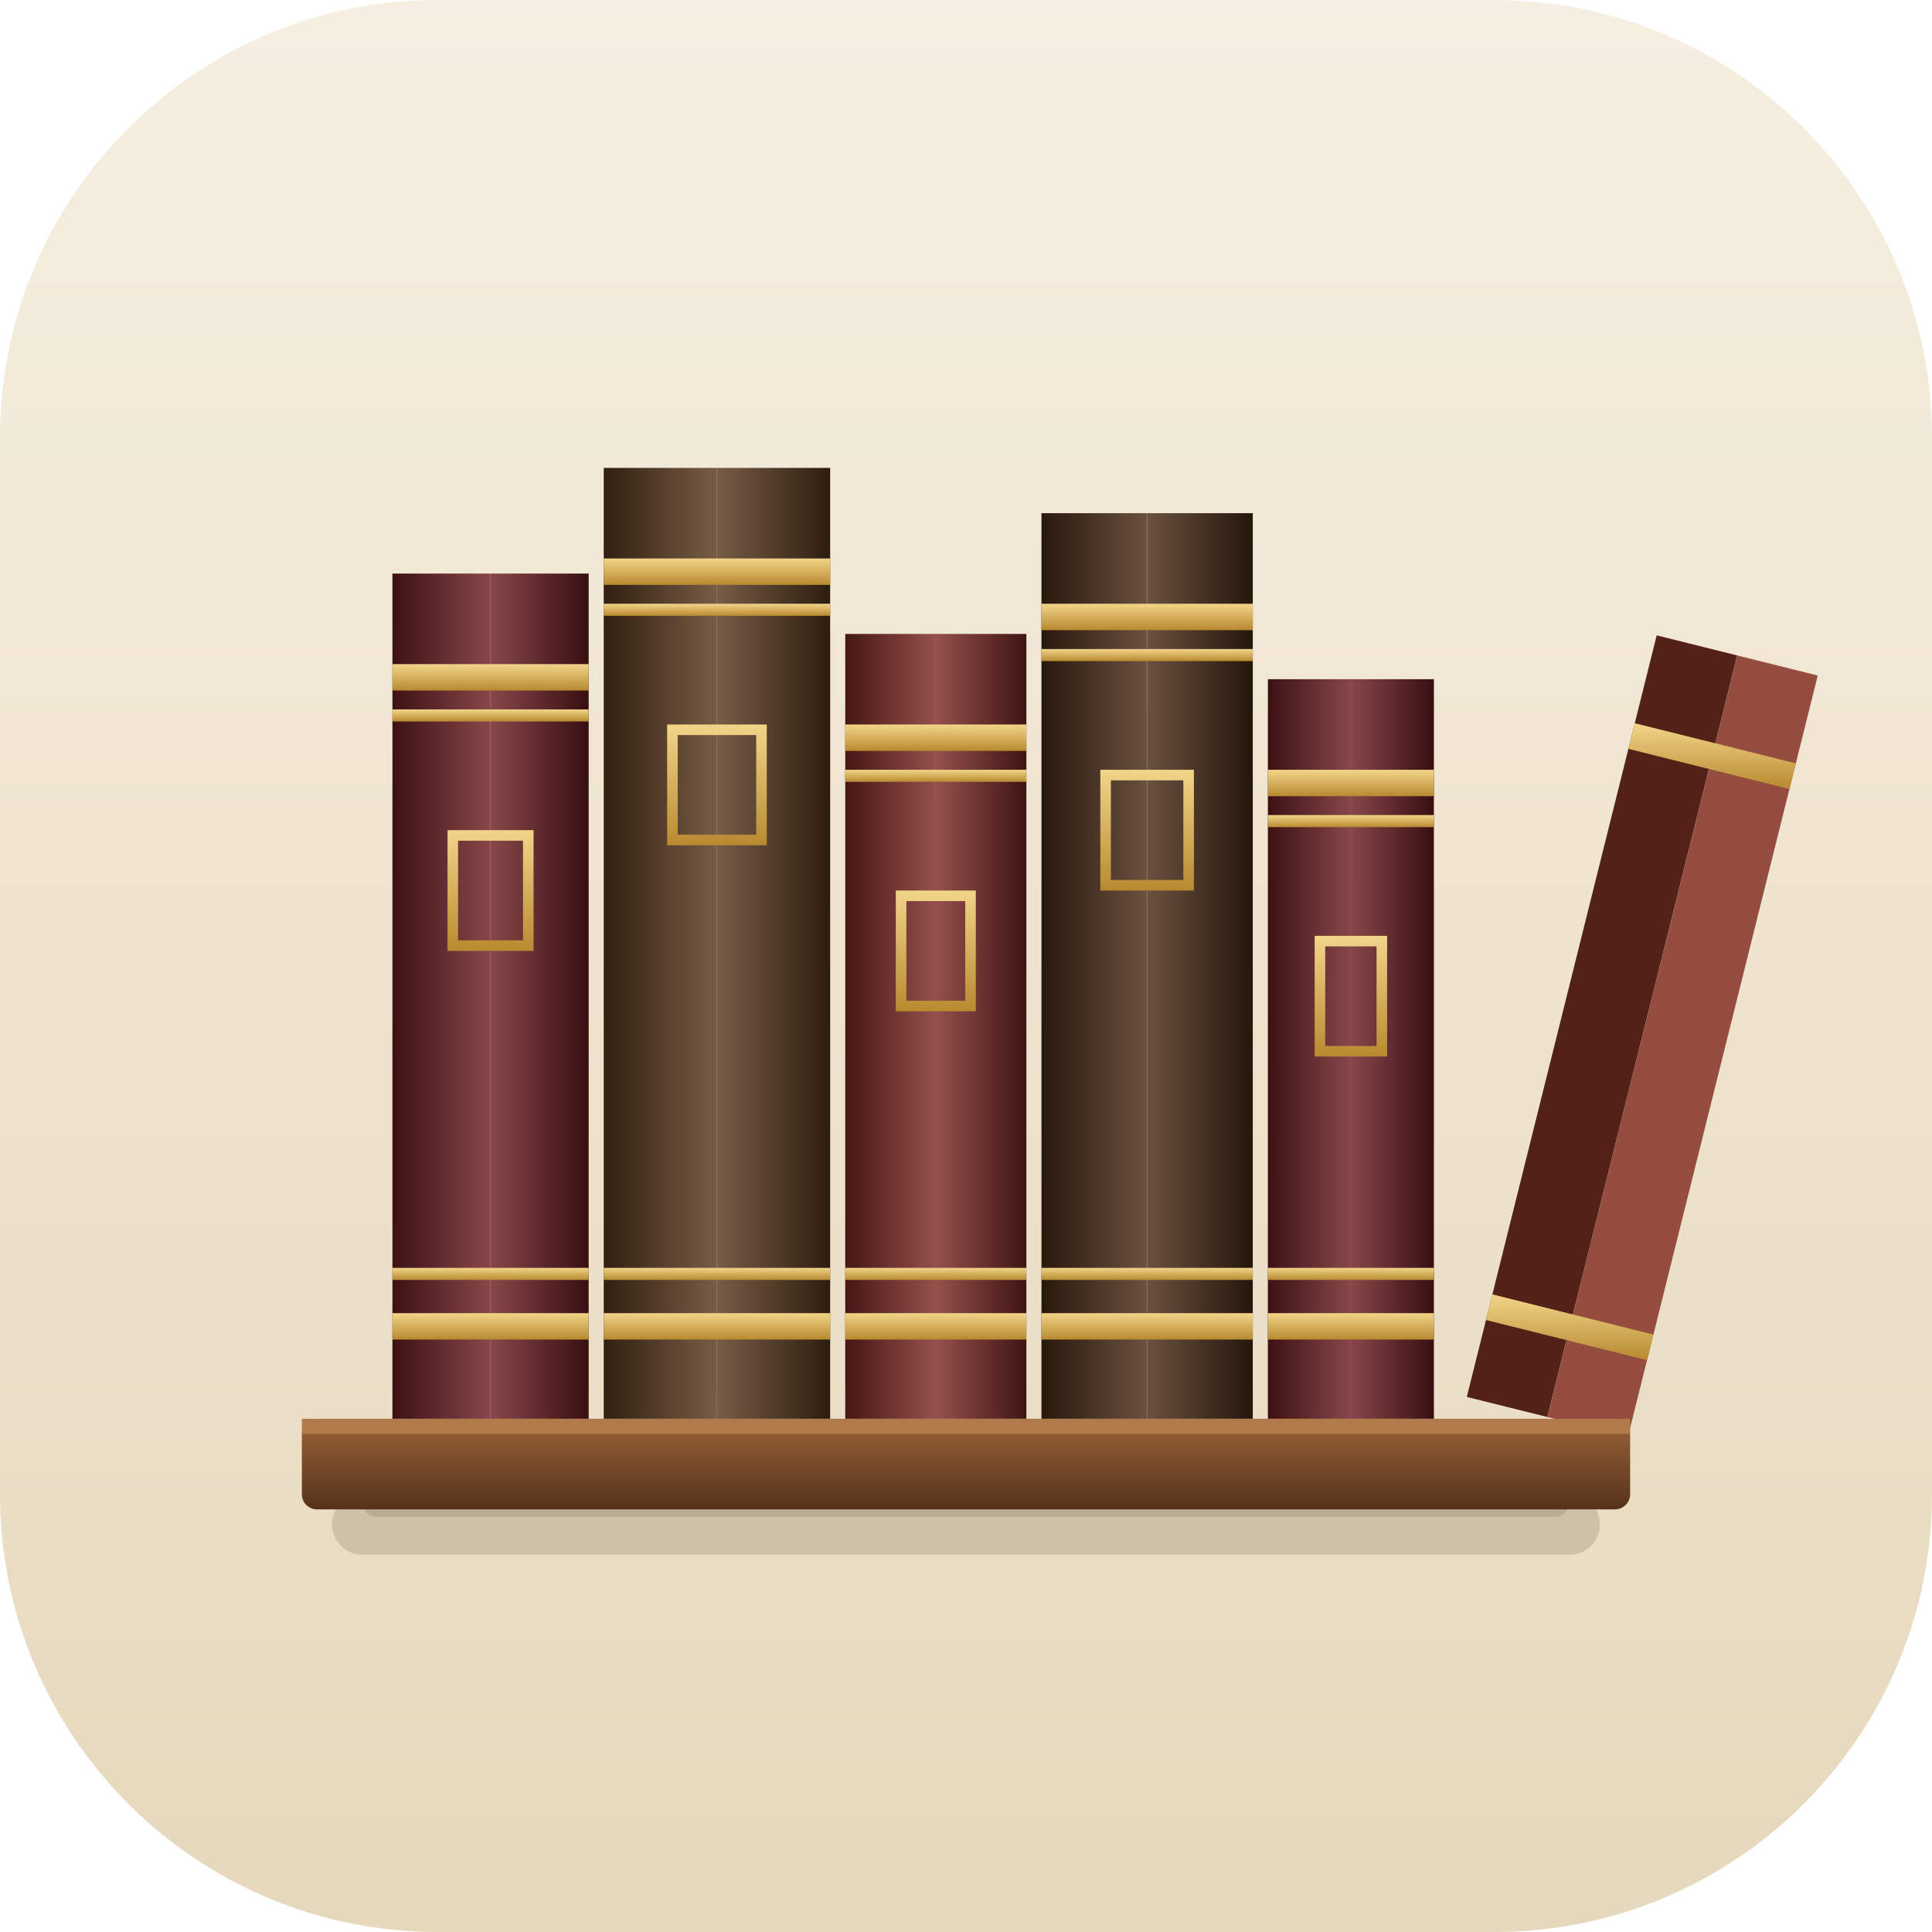
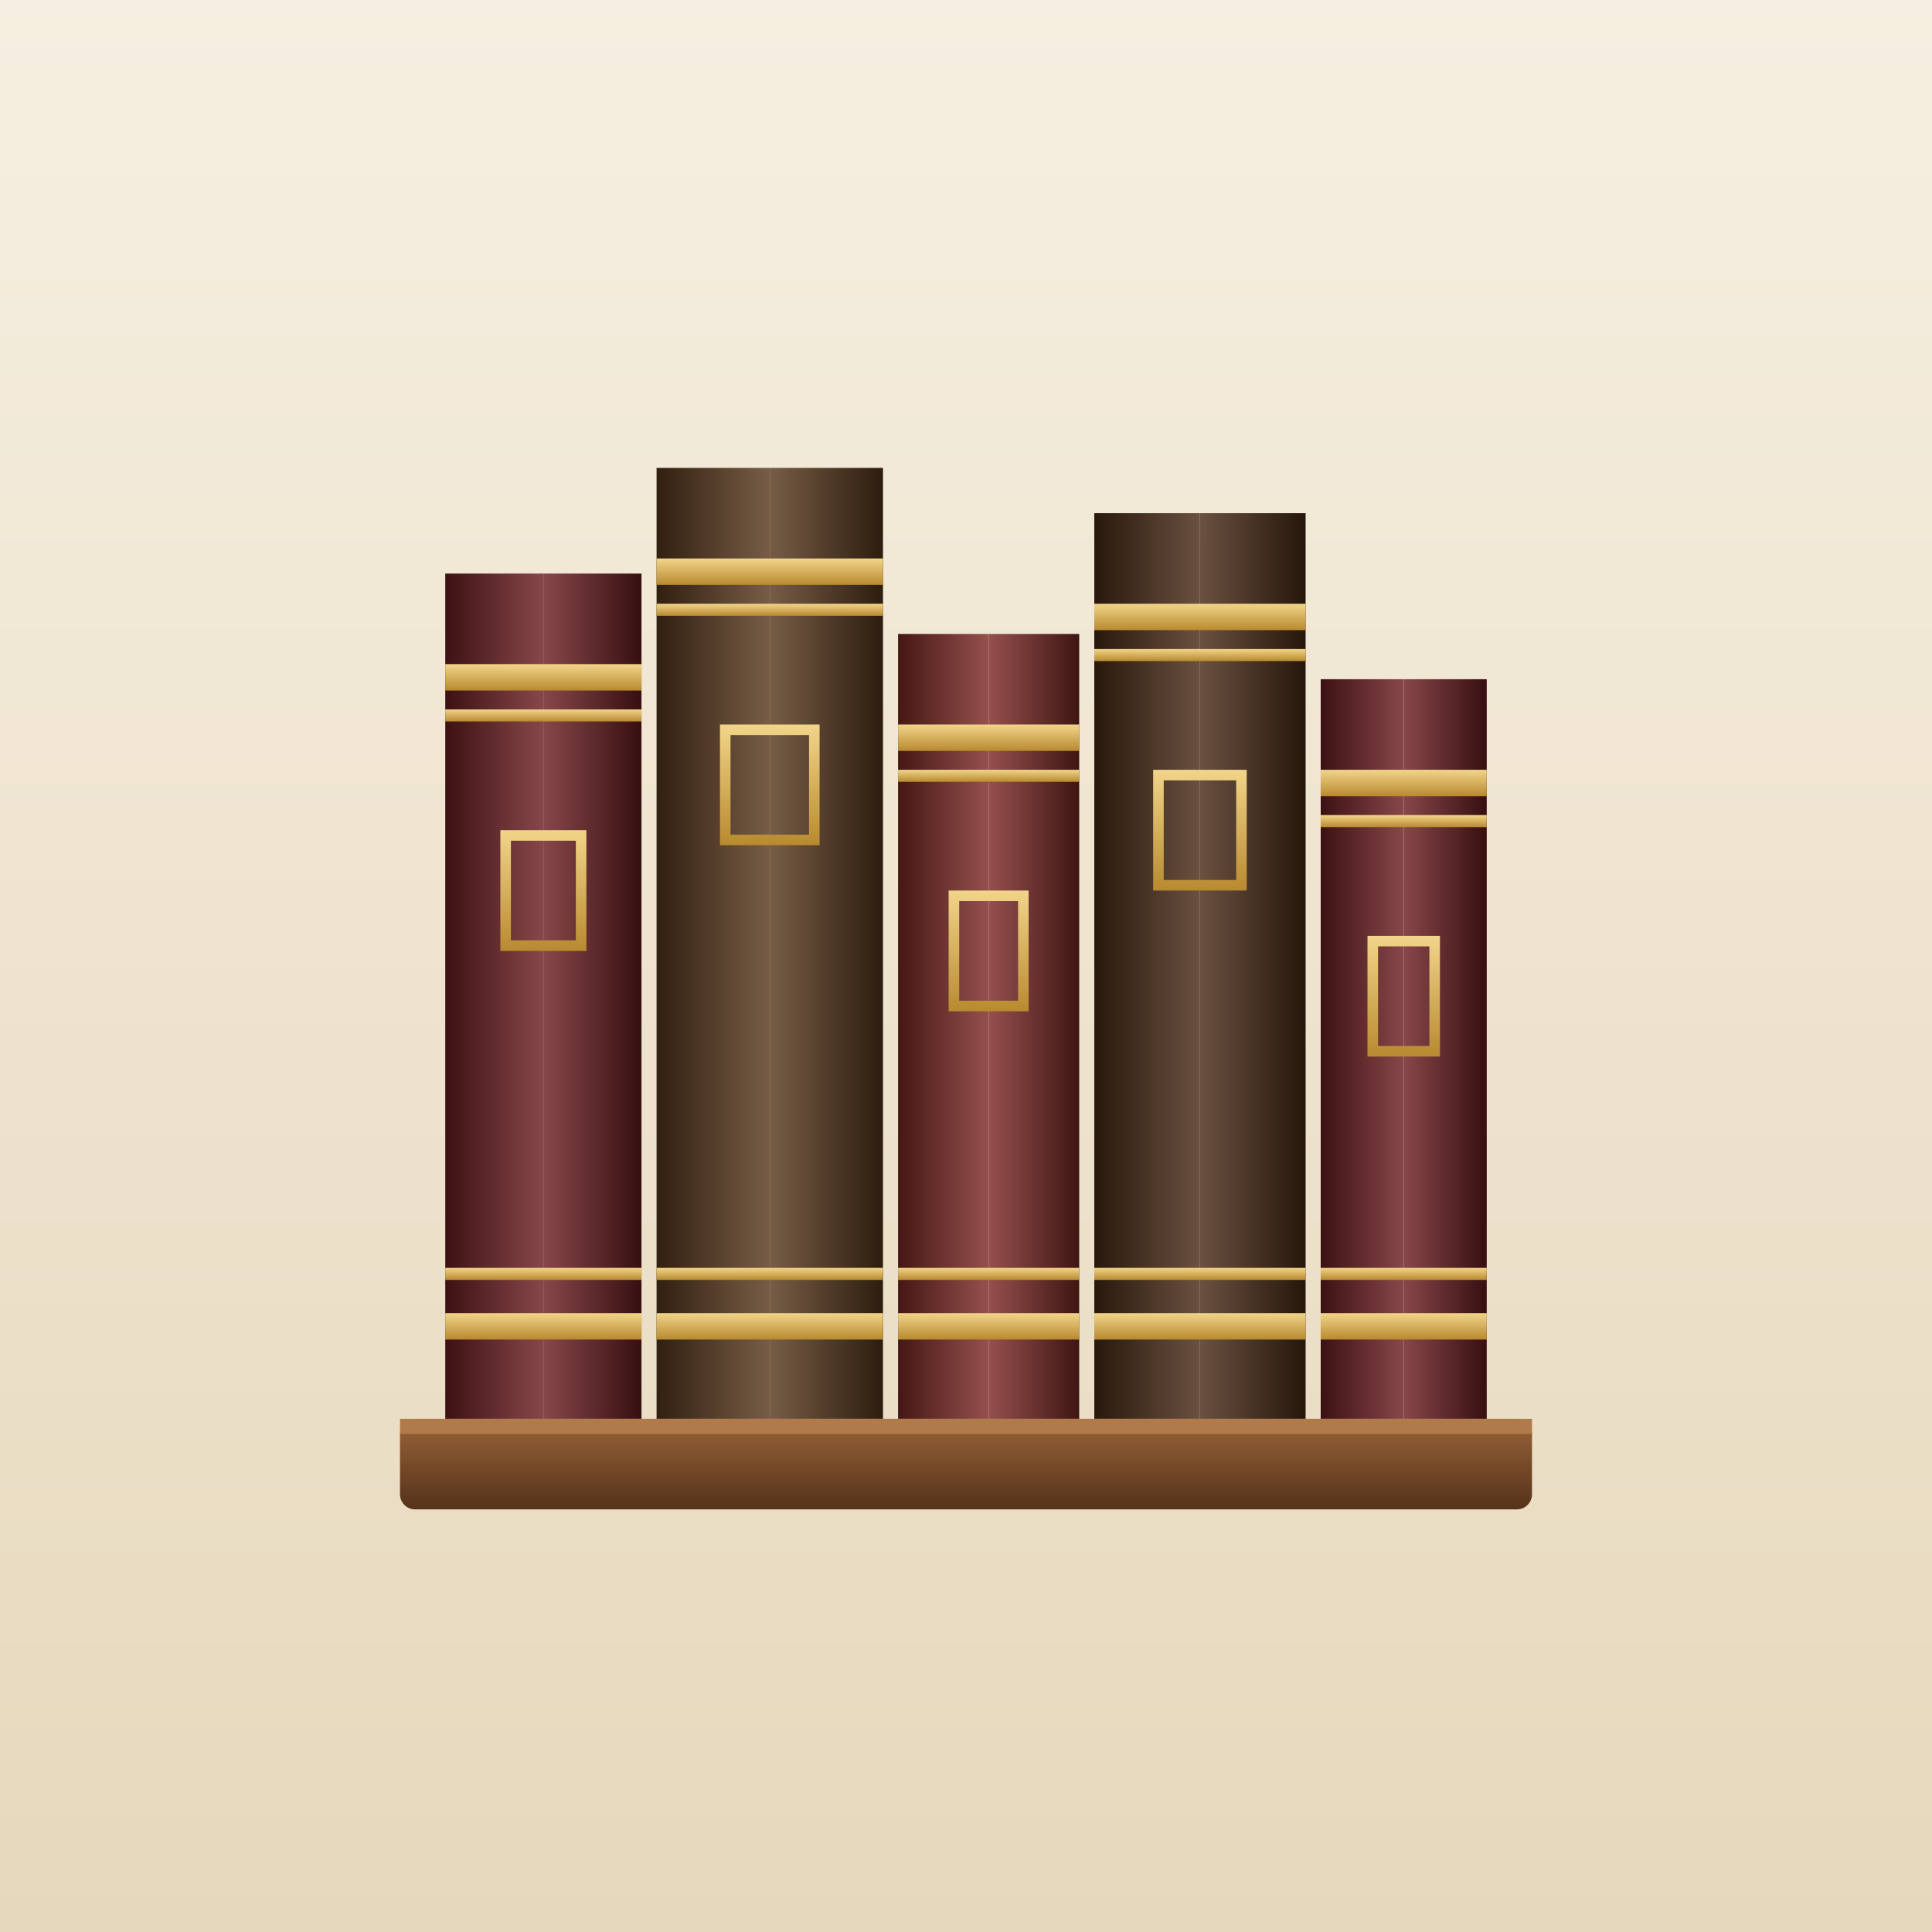
<svg xmlns="http://www.w3.org/2000/svg" viewBox="0 0 256 256" width="1024" height="1024">
  <defs>
    <linearGradient id="g1" x1="0" y1="0" x2="0" y2="1">
      <stop offset="0" stop-color="#F2D58A" />
      <stop offset="1" stop-color="#B88A30" />
    </linearGradient>
    <linearGradient id="g2" x1="0" y1="0" x2="0" y2="1">
      <stop offset="0" stop-color="#F6EFE1" />
      <stop offset="1" stop-color="#E6D8BC" />
    </linearGradient>
    <linearGradient id="g3" x1="0" y1="0" x2="1" y2="0">
      <stop offset="0" stop-color="#3C1113" />
      <stop offset="1" stop-color="#88474A" />
    </linearGradient>
    <linearGradient id="g4" x1="0" y1="0" x2="1" y2="0">
      <stop offset="0" stop-color="#88474A" />
      <stop offset="1" stop-color="#370F11" />
    </linearGradient>
    <linearGradient id="g5" x1="0" y1="0" x2="1" y2="0">
      <stop offset="0" stop-color="#311F10" />
      <stop offset="1" stop-color="#775D46" />
    </linearGradient>
    <linearGradient id="g6" x1="0" y1="0" x2="1" y2="0">
      <stop offset="0" stop-color="#775D46" />
      <stop offset="1" stop-color="#2D1D0F" />
    </linearGradient>
    <linearGradient id="g7" x1="0" y1="0" x2="1" y2="0">
      <stop offset="0" stop-color="#451714" />
      <stop offset="1" stop-color="#95504D" />
    </linearGradient>
    <linearGradient id="g8" x1="0" y1="0" x2="1" y2="0">
      <stop offset="0" stop-color="#95504D" />
      <stop offset="1" stop-color="#3F1513" />
    </linearGradient>
    <linearGradient id="g9" x1="0" y1="0" x2="1" y2="0">
      <stop offset="0" stop-color="#28180C" />
      <stop offset="1" stop-color="#6A5140" />
    </linearGradient>
    <linearGradient id="g10" x1="0" y1="0" x2="1" y2="0">
      <stop offset="0" stop-color="#6A5140" />
      <stop offset="1" stop-color="#25160B" />
    </linearGradient>
    <linearGradient id="g11" x1="0" y1="0" x2="1" y2="0">
      <stop offset="0" stop-color="#3C1113" />
      <stop offset="1" stop-color="#88474A" />
    </linearGradient>
    <linearGradient id="g12" x1="0" y1="0" x2="1" y2="0">
      <stop offset="0" stop-color="#88474A" />
      <stop offset="1" stop-color="#370F11" />
    </linearGradient>
    <linearGradient id="g13" x1="0" y1="0" x2="0" y2="1">
      <stop offset="0" stop-color="#9A6438" />
      <stop offset="1" stop-color="#55321A" />
    </linearGradient>
  </defs>
-   <rect x="0" y="0" width="256" height="256" rx="58" fill="url(#g2)" />
-   <rect x="44" y="198" width="168" height="8" rx="4" fill="#3B2A10" opacity="0.16" />
-   <rect x="48" y="196" width="160" height="5" rx="2" fill="#3B2A10" opacity="0.14" />
-   <rect x="52" y="76" width="13" height="112" fill="url(#g3)" />
-   <rect x="65" y="76" width="13" height="112" fill="url(#g4)" />
-   <rect x="52" y="88" width="26" height="3.5" fill="url(#g1)" />
-   <rect x="52" y="94" width="26" height="1.6" fill="url(#g1)" />
-   <rect x="52" y="168" width="26" height="1.6" fill="url(#g1)" />
-   <rect x="52" y="174" width="26" height="3.5" fill="url(#g1)" />
-   <path d="M59.3 110H70.7V126H59.3Z M60.7 111.4V124.6H69.3V111.4Z" fill="url(#g1)" />
-   <rect x="80" y="62" width="15" height="126" fill="url(#g5)" />
-   <rect x="95" y="62" width="15" height="126" fill="url(#g6)" />
-   <rect x="80" y="74" width="30" height="3.5" fill="url(#g1)" />
-   <rect x="80" y="80" width="30" height="1.6" fill="url(#g1)" />
-   <rect x="80" y="168" width="30" height="1.6" fill="url(#g1)" />
-   <rect x="80" y="174" width="30" height="3.5" fill="url(#g1)" />
-   <path d="M88.4 96H101.6V112H88.4Z M89.8 97.4V110.6H100.2V97.4Z" fill="url(#g1)" />
-   <rect x="112" y="84" width="12" height="104" fill="url(#g7)" />
-   <rect x="124" y="84" width="12" height="104" fill="url(#g8)" />
-   <rect x="112" y="96" width="24" height="3.5" fill="url(#g1)" />
-   <rect x="112" y="102" width="24" height="1.6" fill="url(#g1)" />
-   <rect x="112" y="168" width="24" height="1.6" fill="url(#g1)" />
-   <rect x="112" y="174" width="24" height="3.5" fill="url(#g1)" />
-   <path d="M118.7 118H129.3V134H118.7Z M120.1 119.4V132.6H127.9V119.4Z" fill="url(#g1)" />
-   <rect x="138" y="68" width="14" height="120" fill="url(#g9)" />
-   <rect x="152" y="68" width="14" height="120" fill="url(#g10)" />
-   <rect x="138" y="80" width="28" height="3.5" fill="url(#g1)" />
-   <rect x="138" y="86" width="28" height="1.6" fill="url(#g1)" />
-   <rect x="138" y="168" width="28" height="1.6" fill="url(#g1)" />
-   <rect x="138" y="174" width="28" height="3.5" fill="url(#g1)" />
-   <path d="M145.8 102H158.2V118H145.8Z M147.2 103.4V116.6H156.8V103.4Z" fill="url(#g1)" />
-   <rect x="168" y="90" width="11" height="98" fill="url(#g11)" />
-   <rect x="179" y="90" width="11" height="98" fill="url(#g12)" />
-   <rect x="168" y="102" width="22" height="3.5" fill="url(#g1)" />
-   <rect x="168" y="108" width="22" height="1.6" fill="url(#g1)" />
-   <rect x="168" y="168" width="22" height="1.6" fill="url(#g1)" />
-   <rect x="168" y="174" width="22" height="3.5" fill="url(#g1)" />
-   <path d="M174.2 124H183.8V140H174.2Z M175.6 125.4V138.6H182.4V125.4Z" fill="url(#g1)" />
-   <path d="M219.52 84.19 L230.19 86.85 L205.03 187.76 L194.36 185.10 Z" fill="#522219" />
-   <path d="M230.19 86.85 L240.86 89.51 L215.70 190.42 L205.03 187.76 Z" fill="#954D40" />
-   <path d="M216.61 95.83 L237.96 101.15 L237.11 104.55 L215.77 99.23 Z" fill="url(#g1)" />
-   <path d="M197.74 171.51 L219.09 176.84 L218.24 180.23 L196.90 174.91 Z" fill="url(#g1)" />
-   <rect x="40" y="188" width="176" height="12" rx="2" fill="url(#g13)" />
-   <rect x="40" y="188" width="176" height="2" fill="#B07A4A" />
+   <rect x="0" y="0" width="256" height="256" fill="url(#g2)" />
+   <rect x="59" y="76" width="13" height="112" fill="url(#g3)" />
+   <rect x="72" y="76" width="13" height="112" fill="url(#g4)" />
+   <rect x="59" y="88" width="26" height="3.5" fill="url(#g1)" />
+   <rect x="59" y="94" width="26" height="1.6" fill="url(#g1)" />
+   <rect x="59" y="168" width="26" height="1.6" fill="url(#g1)" />
+   <rect x="59" y="174" width="26" height="3.5" fill="url(#g1)" />
+   <path d="M66.3 110 H77.7 V126 H66.3 ZM67.7 111.4 V124.6 H76.3 V111.4 Z" fill="url(#g1)" />
+   <rect x="87" y="62" width="15" height="126" fill="url(#g5)" />
+   <rect x="102" y="62" width="15" height="126" fill="url(#g6)" />
+   <rect x="87" y="74" width="30" height="3.5" fill="url(#g1)" />
+   <rect x="87" y="80" width="30" height="1.6" fill="url(#g1)" />
+   <rect x="87" y="168" width="30" height="1.6" fill="url(#g1)" />
+   <rect x="87" y="174" width="30" height="3.5" fill="url(#g1)" />
+   <path d="M95.4 96 H108.6 V112 H95.4 ZM96.8 97.4 V110.6 H107.2 V97.4 Z" fill="url(#g1)" />
+   <rect x="119" y="84" width="12" height="104" fill="url(#g7)" />
+   <rect x="131" y="84" width="12" height="104" fill="url(#g8)" />
+   <rect x="119" y="96" width="24" height="3.5" fill="url(#g1)" />
+   <rect x="119" y="102" width="24" height="1.6" fill="url(#g1)" />
+   <rect x="119" y="168" width="24" height="1.6" fill="url(#g1)" />
+   <rect x="119" y="174" width="24" height="3.5" fill="url(#g1)" />
+   <path d="M125.7 118 H136.3 V134 H125.7 ZM127.1 119.4 V132.6 H134.9 V119.4 Z" fill="url(#g1)" />
+   <rect x="145" y="68" width="14" height="120" fill="url(#g9)" />
+   <rect x="159" y="68" width="14" height="120" fill="url(#g10)" />
+   <rect x="145" y="80" width="28" height="3.5" fill="url(#g1)" />
+   <rect x="145" y="86" width="28" height="1.6" fill="url(#g1)" />
+   <rect x="145" y="168" width="28" height="1.6" fill="url(#g1)" />
+   <rect x="145" y="174" width="28" height="3.5" fill="url(#g1)" />
+   <path d="M152.8 102 H165.2 V118 H152.8 ZM154.2 103.4 V116.6 H163.8 V103.4 Z" fill="url(#g1)" />
+   <rect x="175" y="90" width="11" height="98" fill="url(#g11)" />
+   <rect x="186" y="90" width="11" height="98" fill="url(#g12)" />
+   <rect x="175" y="102" width="22" height="3.5" fill="url(#g1)" />
+   <rect x="175" y="108" width="22" height="1.6" fill="url(#g1)" />
+   <rect x="175" y="168" width="22" height="1.6" fill="url(#g1)" />
+   <rect x="175" y="174" width="22" height="3.5" fill="url(#g1)" />
+   <path d="M181.2 124 H190.8 V140 H181.2 ZM182.6 125.4 V138.6 H189.4 V125.4 Z" fill="url(#g1)" />
+   <rect x="53" y="188" width="150" height="12" rx="2" fill="url(#g13)" />
+   <rect x="53" y="188" width="150" height="2" fill="#B07A4A" />
</svg>
